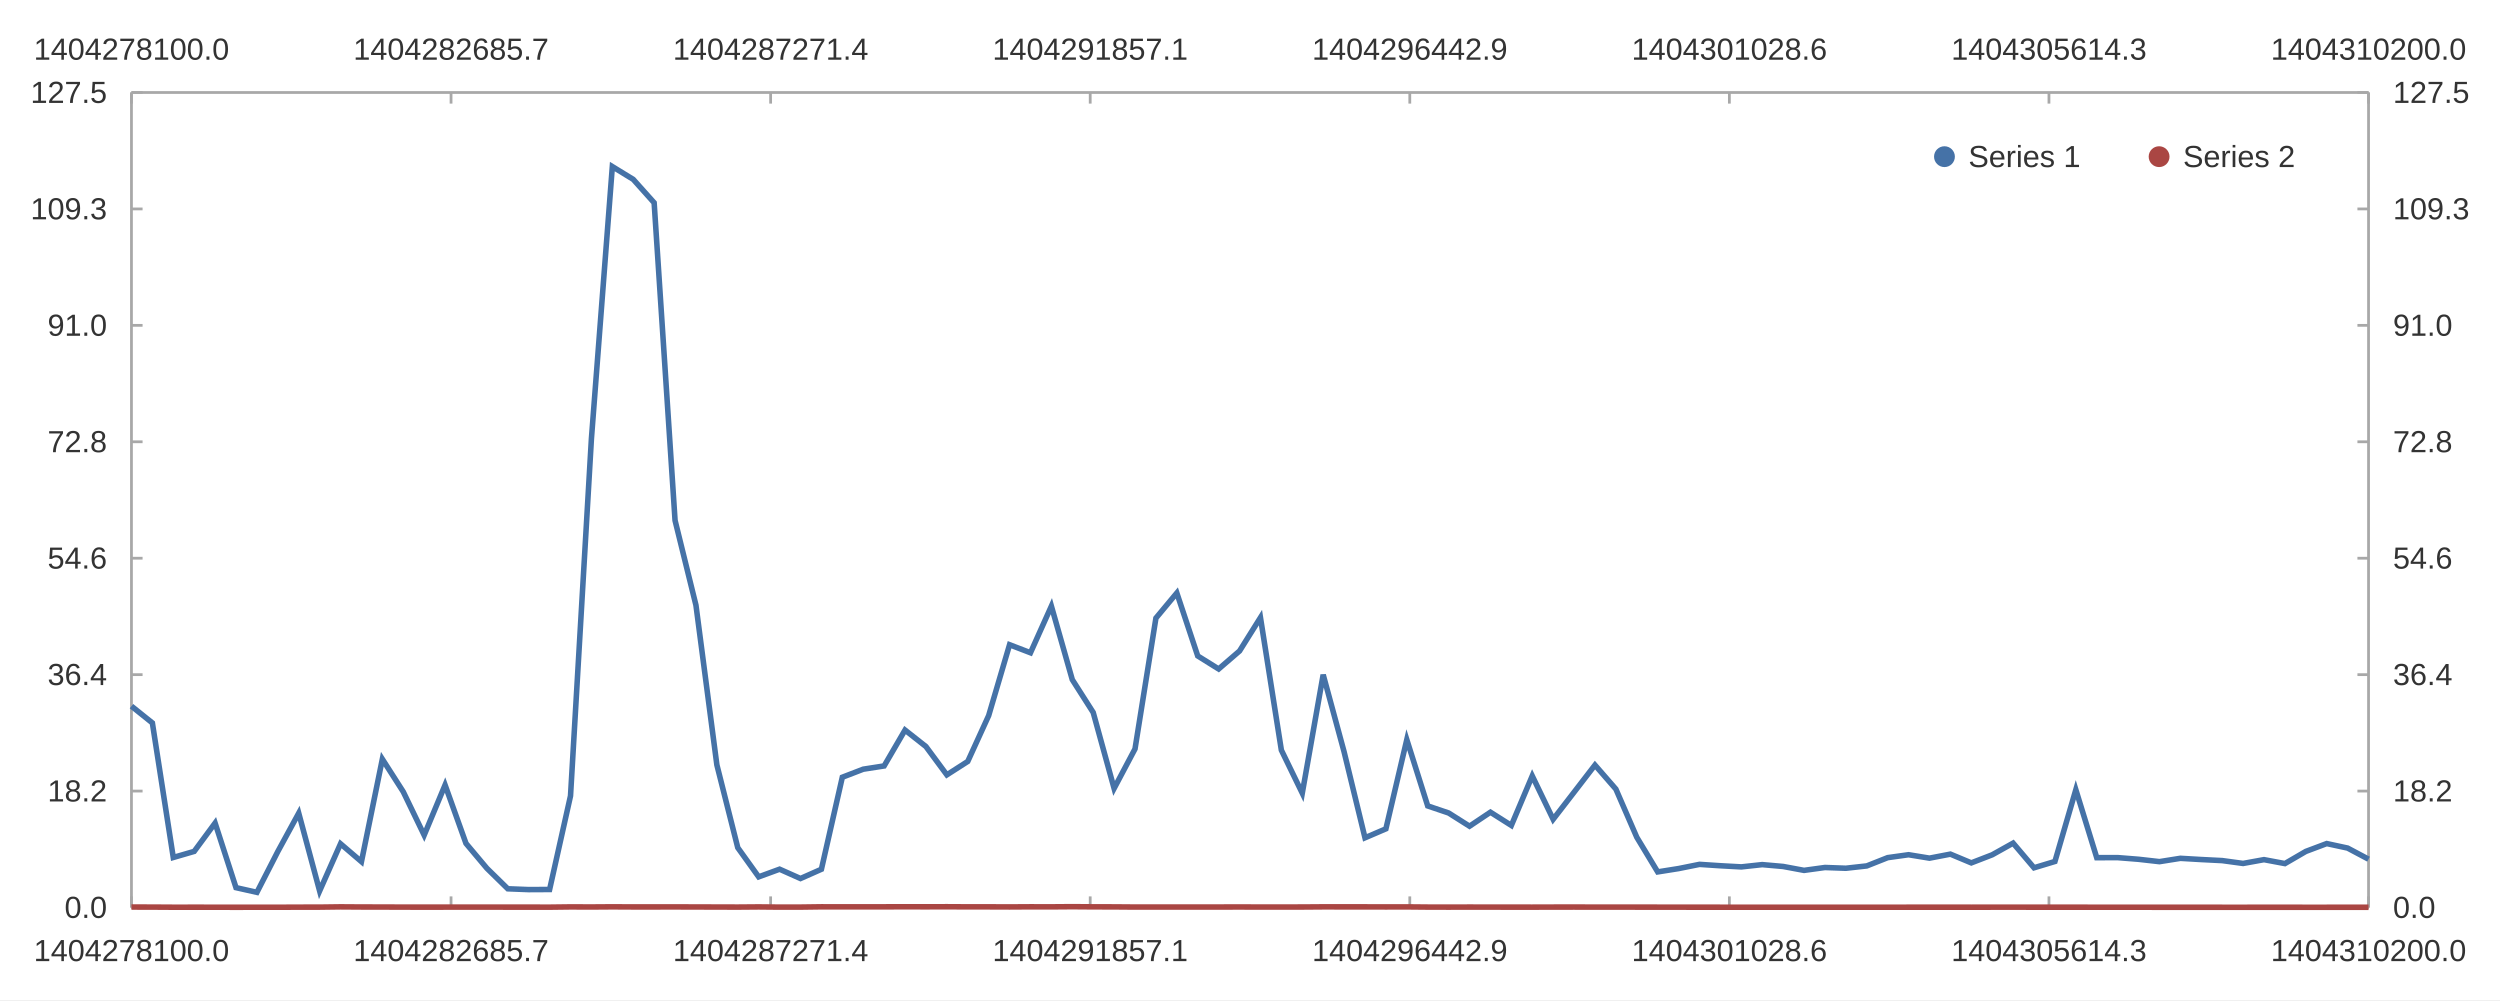
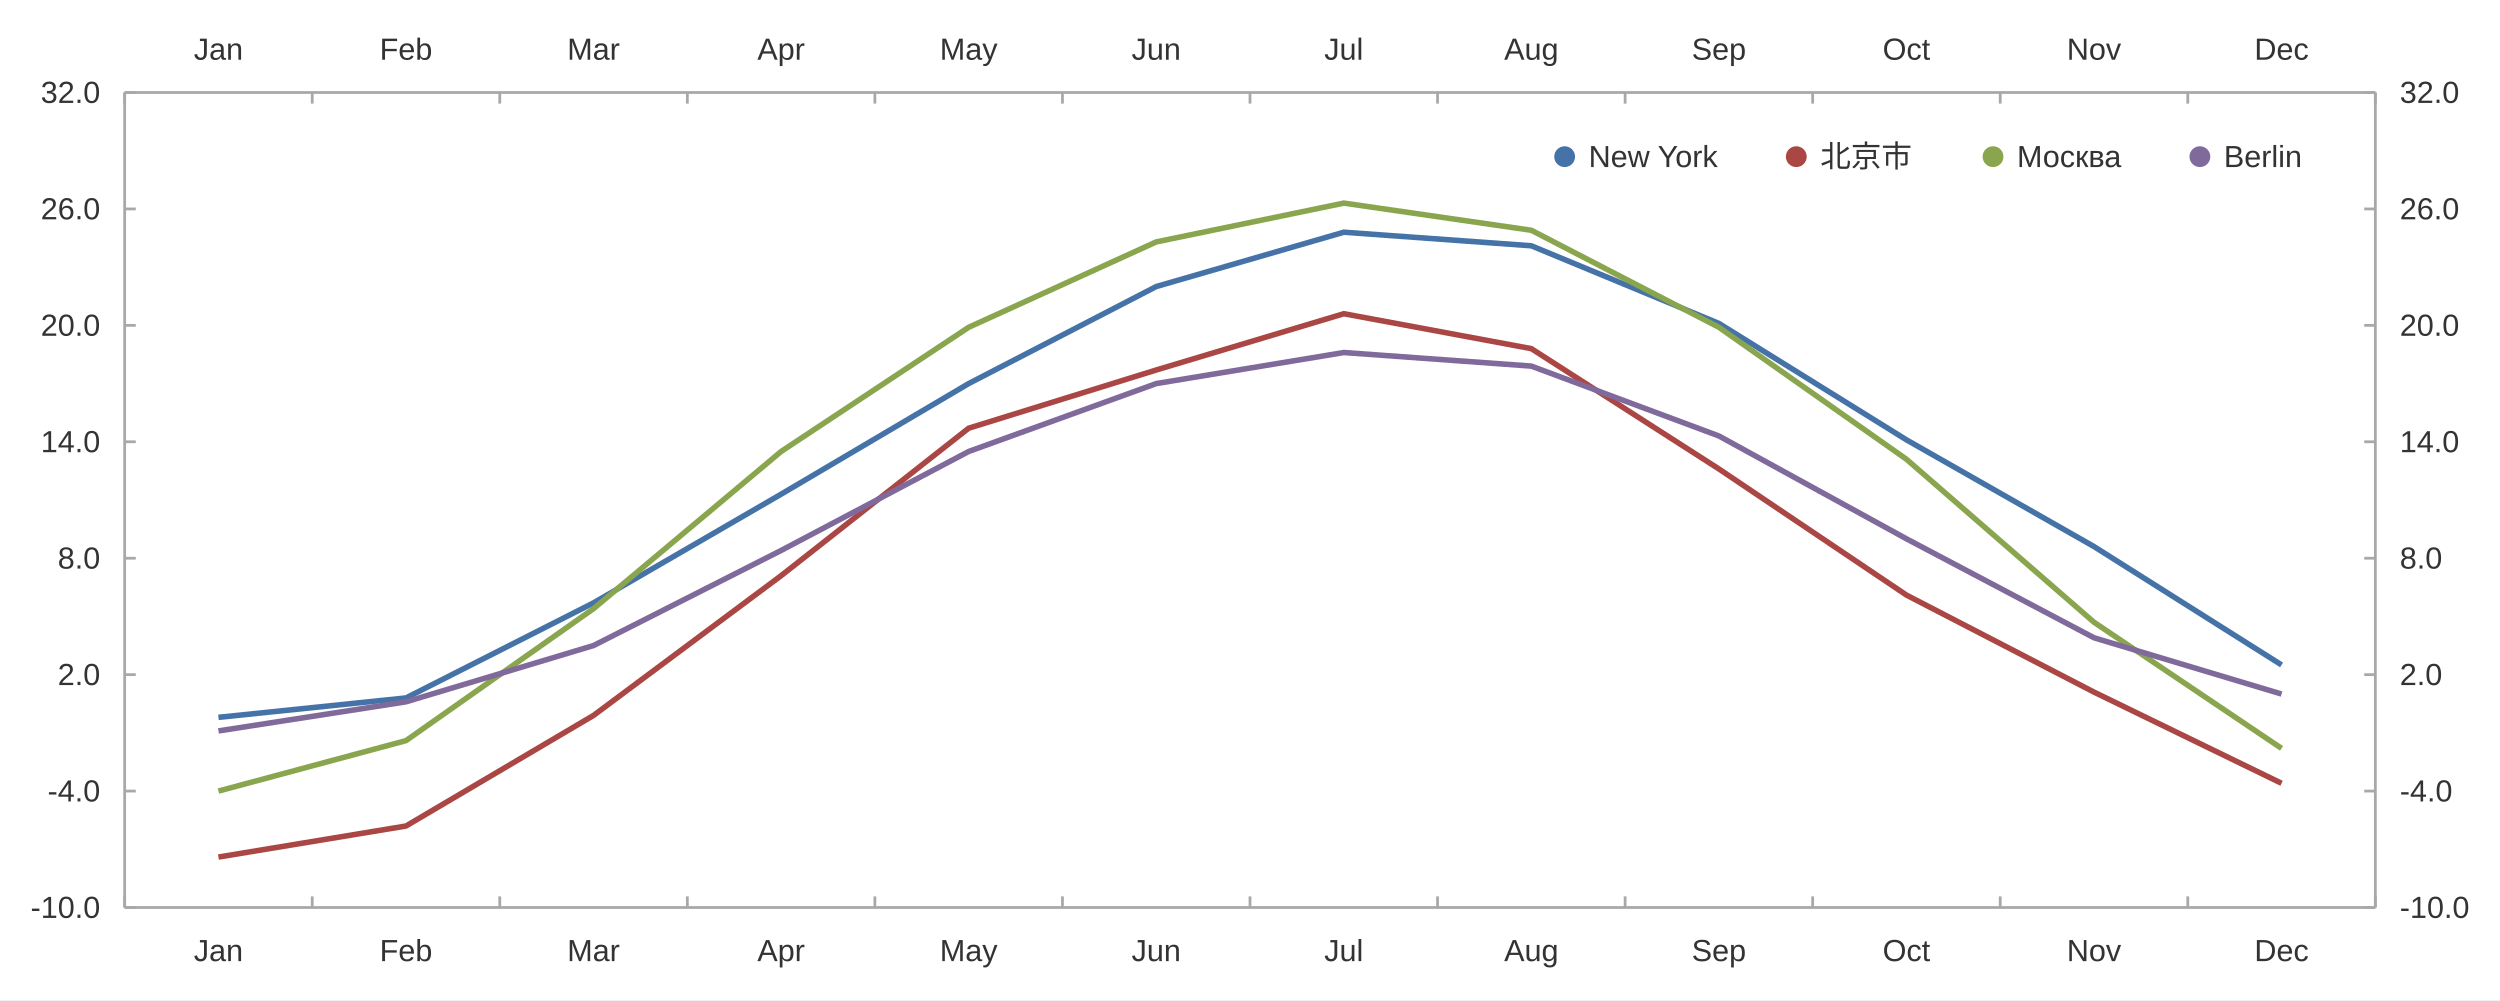
<svg xmlns="http://www.w3.org/2000/svg" width="1200" height="480" viewBox="0 0 1200.0 480.0">
  <rect width="1200" height="480" fill="#ffffff" />
-   <path stroke-width="1.333" stroke="#a8a8a8" fill="none" d="M63.103 44.4 L1136.897 44.4 " />
-   <path stroke-width="1.333" stroke="#a8a8a8" fill="none" d="M63.103 44.4 L63.103 49.733 " />
-   <path stroke-width="1.333" stroke="#a8a8a8" fill="none" d="M216.502 44.4 L216.502 49.733 " />
-   <path stroke-width="1.333" stroke="#a8a8a8" fill="none" d="M369.901 44.4 L369.901 49.733 " />
-   <path stroke-width="1.333" stroke="#a8a8a8" fill="none" d="M523.3 44.4 L523.3 49.733 " />
-   <path stroke-width="1.333" stroke="#a8a8a8" fill="none" d="M676.7 44.4 L676.7 49.733 " />
-   <path stroke-width="1.333" stroke="#a8a8a8" fill="none" d="M830.099 44.4 L830.099 49.733 " />
-   <path stroke-width="1.333" stroke="#a8a8a8" fill="none" d="M983.498 44.4 L983.498 49.733 " />
-   <path stroke-width="1.333" stroke="#a8a8a8" fill="none" d="M1136.897 44.4 L1136.897 49.733 " />
-   <text x="16.205" y="28.667" fill="#333333" font-size="14.667" font-family="Arial,Helvetica,'Helvetica Neue',sans-serif">1404278100.0</text>
-   <text x="169.604" y="28.667" fill="#333333" font-size="14.667" font-family="Arial,Helvetica,'Helvetica Neue',sans-serif">1404282685.7</text>
-   <text x="323.003" y="28.667" fill="#333333" font-size="14.667" font-family="Arial,Helvetica,'Helvetica Neue',sans-serif">1404287271.4</text>
-   <text x="476.402" y="28.667" fill="#333333" font-size="14.667" font-family="Arial,Helvetica,'Helvetica Neue',sans-serif">1404291857.1</text>
-   <text x="629.801" y="28.667" fill="#333333" font-size="14.667" font-family="Arial,Helvetica,'Helvetica Neue',sans-serif">1404296442.9</text>
-   <text x="783.2" y="28.667" fill="#333333" font-size="14.667" font-family="Arial,Helvetica,'Helvetica Neue',sans-serif">1404301028.6</text>
-   <text x="936.599" y="28.667" fill="#333333" font-size="14.667" font-family="Arial,Helvetica,'Helvetica Neue',sans-serif">1404305614.3</text>
-   <text x="1089.998" y="28.667" fill="#333333" font-size="14.667" font-family="Arial,Helvetica,'Helvetica Neue',sans-serif">1404310200.0</text>
-   <path stroke-width="1.333" stroke="#a8a8a8" fill="none" d="M1136.897 44.4 L1136.897 435.6 " />
-   <path stroke-width="1.333" stroke="#a8a8a8" fill="none" d="M1136.897 435.6 L1131.564 435.6 " />
-   <path stroke-width="1.333" stroke="#a8a8a8" fill="none" d="M1136.897 379.714 L1131.564 379.714 " />
-   <path stroke-width="1.333" stroke="#a8a8a8" fill="none" d="M1136.897 323.829 L1131.564 323.829 " />
-   <path stroke-width="1.333" stroke="#a8a8a8" fill="none" d="M1136.897 267.943 L1131.564 267.943 " />
-   <path stroke-width="1.333" stroke="#a8a8a8" fill="none" d="M1136.897 212.057 L1131.564 212.057 " />
-   <path stroke-width="1.333" stroke="#a8a8a8" fill="none" d="M1136.897 156.171 L1131.564 156.171 " />
-   <path stroke-width="1.333" stroke="#a8a8a8" fill="none" d="M1136.897 100.286 L1131.564 100.286 " />
-   <path stroke-width="1.333" stroke="#a8a8a8" fill="none" d="M1136.897 44.4 L1131.564 44.4 " />
-   <text x="1148.63" y="440.6" fill="#333333" font-size="14.667" font-family="Arial,Helvetica,'Helvetica Neue',sans-serif">0.0</text>
-   <text x="1148.63" y="384.714" fill="#333333" font-size="14.667" font-family="Arial,Helvetica,'Helvetica Neue',sans-serif">18.2</text>
-   <text x="1148.63" y="328.829" fill="#333333" font-size="14.667" font-family="Arial,Helvetica,'Helvetica Neue',sans-serif">36.4</text>
-   <text x="1148.63" y="272.943" fill="#333333" font-size="14.667" font-family="Arial,Helvetica,'Helvetica Neue',sans-serif">54.6</text>
-   <text x="1148.63" y="217.057" fill="#333333" font-size="14.667" font-family="Arial,Helvetica,'Helvetica Neue',sans-serif">72.8</text>
-   <text x="1148.63" y="161.171" fill="#333333" font-size="14.667" font-family="Arial,Helvetica,'Helvetica Neue',sans-serif">91.0</text>
-   <text x="1148.63" y="105.286" fill="#333333" font-size="14.667" font-family="Arial,Helvetica,'Helvetica Neue',sans-serif">109.3</text>
-   <text x="1148.63" y="49.4" fill="#333333" font-size="14.667" font-family="Arial,Helvetica,'Helvetica Neue',sans-serif">127.5</text>
-   <path stroke-width="1.333" stroke="#a8a8a8" fill="none" d="M63.103 435.6 L1136.897 435.6 " />
-   <path stroke-width="1.333" stroke="#a8a8a8" fill="none" d="M63.103 435.6 L63.103 430.267 " />
-   <path stroke-width="1.333" stroke="#a8a8a8" fill="none" d="M216.502 435.6 L216.502 430.267 " />
-   <path stroke-width="1.333" stroke="#a8a8a8" fill="none" d="M369.901 435.6 L369.901 430.267 " />
-   <path stroke-width="1.333" stroke="#a8a8a8" fill="none" d="M523.3 435.6 L523.3 430.267 " />
-   <path stroke-width="1.333" stroke="#a8a8a8" fill="none" d="M676.7 435.6 L676.7 430.267 " />
-   <path stroke-width="1.333" stroke="#a8a8a8" fill="none" d="M830.099 435.6 L830.099 430.267 " />
-   <path stroke-width="1.333" stroke="#a8a8a8" fill="none" d="M983.498 435.6 L983.498 430.267 " />
-   <path stroke-width="1.333" stroke="#a8a8a8" fill="none" d="M1136.897 435.6 L1136.897 430.267 " />
-   <text x="16.205" y="461.333" fill="#333333" font-size="14.667" font-family="Arial,Helvetica,'Helvetica Neue',sans-serif">1404278100.0</text>
-   <text x="169.604" y="461.333" fill="#333333" font-size="14.667" font-family="Arial,Helvetica,'Helvetica Neue',sans-serif">1404282685.7</text>
-   <text x="323.003" y="461.333" fill="#333333" font-size="14.667" font-family="Arial,Helvetica,'Helvetica Neue',sans-serif">1404287271.4</text>
-   <text x="476.402" y="461.333" fill="#333333" font-size="14.667" font-family="Arial,Helvetica,'Helvetica Neue',sans-serif">1404291857.1</text>
-   <text x="629.801" y="461.333" fill="#333333" font-size="14.667" font-family="Arial,Helvetica,'Helvetica Neue',sans-serif">1404296442.9</text>
-   <text x="783.2" y="461.333" fill="#333333" font-size="14.667" font-family="Arial,Helvetica,'Helvetica Neue',sans-serif">1404301028.6</text>
-   <text x="936.599" y="461.333" fill="#333333" font-size="14.667" font-family="Arial,Helvetica,'Helvetica Neue',sans-serif">1404305614.3</text>
-   <text x="1089.998" y="461.333" fill="#333333" font-size="14.667" font-family="Arial,Helvetica,'Helvetica Neue',sans-serif">1404310200.0</text>
-   <path stroke-width="1.333" stroke="#a8a8a8" fill="none" d="M63.103 44.4 L63.103 435.6 " />
-   <path stroke-width="1.333" stroke="#a8a8a8" fill="none" d="M63.103 435.6 L68.436 435.6 " />
-   <path stroke-width="1.333" stroke="#a8a8a8" fill="none" d="M63.103 379.714 L68.436 379.714 " />
-   <path stroke-width="1.333" stroke="#a8a8a8" fill="none" d="M63.103 323.829 L68.436 323.829 " />
-   <path stroke-width="1.333" stroke="#a8a8a8" fill="none" d="M63.103 267.943 L68.436 267.943 " />
-   <path stroke-width="1.333" stroke="#a8a8a8" fill="none" d="M63.103 212.057 L68.436 212.057 " />
-   <path stroke-width="1.333" stroke="#a8a8a8" fill="none" d="M63.103 156.171 L68.436 156.171 " />
-   <path stroke-width="1.333" stroke="#a8a8a8" fill="none" d="M63.103 100.286 L68.436 100.286 " />
-   <path stroke-width="1.333" stroke="#a8a8a8" fill="none" d="M63.103 44.4 L68.436 44.4 " />
-   <text x="30.979" y="440.6" fill="#333333" font-size="14.667" font-family="Arial,Helvetica,'Helvetica Neue',sans-serif">0.0</text>
-   <text x="22.823" y="384.714" fill="#333333" font-size="14.667" font-family="Arial,Helvetica,'Helvetica Neue',sans-serif">18.2</text>
-   <text x="22.823" y="328.829" fill="#333333" font-size="14.667" font-family="Arial,Helvetica,'Helvetica Neue',sans-serif">36.4</text>
-   <text x="22.823" y="272.943" fill="#333333" font-size="14.667" font-family="Arial,Helvetica,'Helvetica Neue',sans-serif">54.6</text>
-   <text x="22.823" y="217.057" fill="#333333" font-size="14.667" font-family="Arial,Helvetica,'Helvetica Neue',sans-serif">72.8</text>
-   <text x="22.823" y="161.171" fill="#333333" font-size="14.667" font-family="Arial,Helvetica,'Helvetica Neue',sans-serif">91.0</text>
-   <text x="14.667" y="105.286" fill="#333333" font-size="14.667" font-family="Arial,Helvetica,'Helvetica Neue',sans-serif">109.3</text>
-   <text x="14.667" y="49.4" fill="#333333" font-size="14.667" font-family="Arial,Helvetica,'Helvetica Neue',sans-serif">127.5</text>
-   <path stroke-width="2.667" stroke="#4572a7" fill="none" d="M63.103 338.954 L73.139 347.004 L83.174 411.59 L93.209 408.667 L103.245 395.059 L113.28 426.068 L123.316 428.325 L133.351 408.727 L143.387 390.313 L153.422 427.645 L163.458 405.009 L173.493 413.593 L183.529 364.373 L193.564 380.061 L203.6 400.871 L213.635 376.799 L223.67 404.841 L233.706 416.786 L243.741 426.615 L253.777 427.006 L263.812 426.957 L273.848 382.02 L283.883 210.56 L293.919 79.954 L303.954 86.107 L313.99 97.321 L324.025 249.797 L334.06 290.511 L344.096 367.147 L354.131 406.89 L364.167 420.891 L374.202 417.213 L384.238 421.688 L394.273 417.24 L404.309 373.08 L414.344 369.216 L424.38 367.65 L434.415 350.427 L444.45 358.344 L454.486 371.929 L464.521 365.491 L474.557 343.497 L484.592 309.47 L494.628 313.324 L504.663 290.949 L514.699 326.241 L524.734 341.985 L534.77 378.434 L544.805 359.48 L554.84 296.687 L564.876 284.629 L574.911 314.854 L584.947 321.117 L594.982 312.474 L605.018 296.442 L615.053 360.066 L625.089 380.723 L635.124 323.867 L645.16 360.861 L655.195 402.142 L665.23 397.831 L675.266 355.049 L685.301 386.84 L695.337 390.232 L705.372 396.577 L715.408 389.857 L725.443 396.208 L735.479 372.437 L745.514 393.26 L755.55 380.26 L765.585 367.231 L775.62 378.769 L785.656 401.885 L795.691 418.514 L805.727 416.915 L815.762 414.896 L825.798 415.56 L835.833 416.108 L845.869 415.019 L855.904 415.906 L865.94 417.779 L875.975 416.399 L886.01 416.76 L896.046 415.642 L906.081 411.672 L916.117 410.268 L926.152 411.913 L936.188 409.984 L946.223 414.184 L956.259 410.304 L966.294 404.7 L976.33 416.539 L986.365 413.505 L996.4 379.08 L1006.436 411.686 L1016.471 411.656 L1026.507 412.455 L1036.542 413.589 L1046.578 411.993 L1056.613 412.578 L1066.649 413.085 L1076.684 414.452 L1086.72 412.631 L1096.755 414.517 L1106.791 408.681 L1116.826 404.911 L1126.861 407.08 L1136.897 412.41 " />
-   <path stroke-width="2.667" stroke="#aa4643" fill="none" d="M63.103 435.381 L73.139 435.403 L83.174 435.465 L93.209 435.459 L103.245 435.464 L113.28 435.491 L123.316 435.466 L133.351 435.482 L143.387 435.431 L153.422 435.422 L163.458 435.289 L173.493 435.356 L183.529 435.374 L193.564 435.414 L203.6 435.427 L213.635 435.419 L223.67 435.41 L233.706 435.408 L243.741 435.422 L253.777 435.42 L263.812 435.436 L273.848 435.313 L283.883 435.347 L293.919 435.278 L303.954 435.328 L313.99 435.326 L324.025 435.315 L334.06 435.343 L344.096 435.373 L354.131 435.401 L364.167 435.318 L374.202 435.419 L384.238 435.405 L394.273 435.269 L404.309 435.279 L414.344 435.274 L424.38 435.271 L434.415 435.243 L444.45 435.264 L454.486 435.234 L464.521 435.287 L474.557 435.289 L484.592 435.324 L494.628 435.266 L504.663 435.283 L514.699 435.209 L524.734 435.281 L534.77 435.303 L544.805 435.384 L554.84 435.372 L564.876 435.372 L574.911 435.369 L584.947 435.372 L594.982 435.347 L605.018 435.381 L615.053 435.377 L625.089 435.362 L635.124 435.286 L645.16 435.294 L655.195 435.299 L665.23 435.325 L675.266 435.303 L685.301 435.397 L695.337 435.422 L705.372 435.394 L715.408 435.413 L725.443 435.425 L735.479 435.43 L745.514 435.397 L755.55 435.387 L765.585 435.406 L775.62 435.406 L785.656 435.42 L795.691 435.43 L805.727 435.449 L815.762 435.455 L825.798 435.461 L835.833 435.473 L845.869 435.473 L855.904 435.48 L865.94 435.464 L875.975 435.476 L886.01 435.469 L896.046 435.476 L906.081 435.476 L916.117 435.46 L926.152 435.46 L936.188 435.451 L946.223 435.461 L956.259 435.45 L966.294 435.447 L976.33 435.453 L986.365 435.459 L996.4 435.454 L1006.436 435.467 L1016.471 435.475 L1026.507 435.478 L1036.542 435.485 L1046.578 435.491 L1056.613 435.489 L1066.649 435.494 L1076.684 435.495 L1086.72 435.486 L1096.755 435.483 L1106.791 435.495 L1116.826 435.493 L1126.861 435.487 L1136.897 435.494 " />
-   <path fill="#4572a7" d="M938.341 75.2 M928.341 75.2 a5.0 5.0 0 1 0 10.0 0 a5.0 5.0 0 1 0 -10.0 0 " />
-   <text x="944.841" y="80.2" fill="#333333" font-size="14.667" font-family="Arial,Helvetica,'Helvetica Neue',sans-serif">Series 1</text>
-   <path fill="#aa4643" d="M1041.369 75.2 M1031.369 75.2 a5.0 5.0 0 1 0 10.0 0 a5.0 5.0 0 1 0 -10.0 0 " />
-   <text x="1047.869" y="80.2" fill="#333333" font-size="14.667" font-family="Arial,Helvetica,'Helvetica Neue',sans-serif">Series 2</text>
+   <path stroke-width="1.333" stroke="#a8a8a8" fill="none" d="M59.837 44.4 L1140.162 44.4 " />
+   <path stroke-width="1.333" stroke="#a8a8a8" fill="none" d="M59.837 44.4 L59.837 49.733 " />
+   <path stroke-width="1.333" stroke="#a8a8a8" fill="none" d="M149.865 44.4 L149.865 49.733 " />
+   <path stroke-width="1.333" stroke="#a8a8a8" fill="none" d="M239.892 44.4 L239.892 49.733 " />
+   <path stroke-width="1.333" stroke="#a8a8a8" fill="none" d="M329.919 44.4 L329.919 49.733 " />
+   <path stroke-width="1.333" stroke="#a8a8a8" fill="none" d="M419.946 44.4 L419.946 49.733 " />
+   <path stroke-width="1.333" stroke="#a8a8a8" fill="none" d="M509.973 44.4 L509.973 49.733 " />
+   <path stroke-width="1.333" stroke="#a8a8a8" fill="none" d="M600.0 44.4 L600.0 49.733 " />
+   <path stroke-width="1.333" stroke="#a8a8a8" fill="none" d="M690.027 44.4 L690.027 49.733 " />
+   <path stroke-width="1.333" stroke="#a8a8a8" fill="none" d="M780.054 44.4 L780.054 49.733 " />
+   <path stroke-width="1.333" stroke="#a8a8a8" fill="none" d="M870.081 44.4 L870.081 49.733 " />
+   <path stroke-width="1.333" stroke="#a8a8a8" fill="none" d="M960.108 44.4 L960.108 49.733 " />
+   <path stroke-width="1.333" stroke="#a8a8a8" fill="none" d="M1050.135 44.4 L1050.135 49.733 " />
+   <path stroke-width="1.333" stroke="#a8a8a8" fill="none" d="M1140.162 44.4 L1140.162 49.733 " />
+   <text x="93.023" y="28.667" fill="#333333" font-size="14.667" font-family="Arial,Helvetica,'Helvetica Neue',sans-serif">Jan</text>
+   <text x="182.238" y="28.667" fill="#333333" font-size="14.667" font-family="Arial,Helvetica,'Helvetica Neue',sans-serif">Feb</text>
+   <text x="272.272" y="28.667" fill="#333333" font-size="14.667" font-family="Arial,Helvetica,'Helvetica Neue',sans-serif">Mar</text>
+   <text x="363.518" y="28.667" fill="#333333" font-size="14.667" font-family="Arial,Helvetica,'Helvetica Neue',sans-serif">Apr</text>
+   <text x="451.1" y="28.667" fill="#333333" font-size="14.667" font-family="Arial,Helvetica,'Helvetica Neue',sans-serif">May</text>
+   <text x="543.158" y="28.667" fill="#333333" font-size="14.667" font-family="Arial,Helvetica,'Helvetica Neue',sans-serif">Jun</text>
+   <text x="635.631" y="28.667" fill="#333333" font-size="14.667" font-family="Arial,Helvetica,'Helvetica Neue',sans-serif">Jul</text>
+   <text x="721.994" y="28.667" fill="#333333" font-size="14.667" font-family="Arial,Helvetica,'Helvetica Neue',sans-serif">Aug</text>
+   <text x="812.021" y="28.667" fill="#333333" font-size="14.667" font-family="Arial,Helvetica,'Helvetica Neue',sans-serif">Sep</text>
+   <text x="903.681" y="28.667" fill="#333333" font-size="14.667" font-family="Arial,Helvetica,'Helvetica Neue',sans-serif">Oct</text>
+   <text x="992.075" y="28.667" fill="#333333" font-size="14.667" font-family="Arial,Helvetica,'Helvetica Neue',sans-serif">Nov</text>
+   <text x="1082.102" y="28.667" fill="#333333" font-size="14.667" font-family="Arial,Helvetica,'Helvetica Neue',sans-serif">Dec</text>
+   <path stroke-width="1.333" stroke="#a8a8a8" fill="none" d="M1140.162 44.4 L1140.162 435.6 " />
+   <path stroke-width="1.333" stroke="#a8a8a8" fill="none" d="M1140.162 435.6 L1134.829 435.6 " />
+   <path stroke-width="1.333" stroke="#a8a8a8" fill="none" d="M1140.162 379.714 L1134.829 379.714 " />
+   <path stroke-width="1.333" stroke="#a8a8a8" fill="none" d="M1140.162 323.829 L1134.829 323.829 " />
+   <path stroke-width="1.333" stroke="#a8a8a8" fill="none" d="M1140.162 267.943 L1134.829 267.943 " />
+   <path stroke-width="1.333" stroke="#a8a8a8" fill="none" d="M1140.162 212.057 L1134.829 212.057 " />
+   <path stroke-width="1.333" stroke="#a8a8a8" fill="none" d="M1140.162 156.171 L1134.829 156.171 " />
+   <path stroke-width="1.333" stroke="#a8a8a8" fill="none" d="M1140.162 100.286 L1134.829 100.286 " />
+   <path stroke-width="1.333" stroke="#a8a8a8" fill="none" d="M1140.162 44.4 L1134.829 44.4 " />
+   <text x="1151.896" y="440.6" fill="#333333" font-size="14.667" font-family="Arial,Helvetica,'Helvetica Neue',sans-serif">-10.0</text>
+   <text x="1151.896" y="384.714" fill="#333333" font-size="14.667" font-family="Arial,Helvetica,'Helvetica Neue',sans-serif">-4.0</text>
+   <text x="1151.896" y="328.829" fill="#333333" font-size="14.667" font-family="Arial,Helvetica,'Helvetica Neue',sans-serif">2.0</text>
+   <text x="1151.896" y="272.943" fill="#333333" font-size="14.667" font-family="Arial,Helvetica,'Helvetica Neue',sans-serif">8.0</text>
+   <text x="1151.896" y="217.057" fill="#333333" font-size="14.667" font-family="Arial,Helvetica,'Helvetica Neue',sans-serif">14.0</text>
+   <text x="1151.896" y="161.171" fill="#333333" font-size="14.667" font-family="Arial,Helvetica,'Helvetica Neue',sans-serif">20.0</text>
+   <text x="1151.896" y="105.286" fill="#333333" font-size="14.667" font-family="Arial,Helvetica,'Helvetica Neue',sans-serif">26.0</text>
+   <text x="1151.896" y="49.4" fill="#333333" font-size="14.667" font-family="Arial,Helvetica,'Helvetica Neue',sans-serif">32.0</text>
+   <path stroke-width="1.333" stroke="#a8a8a8" fill="none" d="M59.837 435.6 L1140.162 435.6 " />
+   <path stroke-width="1.333" stroke="#a8a8a8" fill="none" d="M59.837 435.6 L59.837 430.267 " />
+   <path stroke-width="1.333" stroke="#a8a8a8" fill="none" d="M149.865 435.6 L149.865 430.267 " />
+   <path stroke-width="1.333" stroke="#a8a8a8" fill="none" d="M239.892 435.6 L239.892 430.267 " />
+   <path stroke-width="1.333" stroke="#a8a8a8" fill="none" d="M329.919 435.6 L329.919 430.267 " />
+   <path stroke-width="1.333" stroke="#a8a8a8" fill="none" d="M419.946 435.6 L419.946 430.267 " />
+   <path stroke-width="1.333" stroke="#a8a8a8" fill="none" d="M509.973 435.6 L509.973 430.267 " />
+   <path stroke-width="1.333" stroke="#a8a8a8" fill="none" d="M600.0 435.6 L600.0 430.267 " />
+   <path stroke-width="1.333" stroke="#a8a8a8" fill="none" d="M690.027 435.6 L690.027 430.267 " />
+   <path stroke-width="1.333" stroke="#a8a8a8" fill="none" d="M780.054 435.6 L780.054 430.267 " />
+   <path stroke-width="1.333" stroke="#a8a8a8" fill="none" d="M870.081 435.6 L870.081 430.267 " />
+   <path stroke-width="1.333" stroke="#a8a8a8" fill="none" d="M960.108 435.6 L960.108 430.267 " />
+   <path stroke-width="1.333" stroke="#a8a8a8" fill="none" d="M1050.135 435.6 L1050.135 430.267 " />
+   <path stroke-width="1.333" stroke="#a8a8a8" fill="none" d="M1140.162 435.6 L1140.162 430.267 " />
+   <text x="93.023" y="461.333" fill="#333333" font-size="14.667" font-family="Arial,Helvetica,'Helvetica Neue',sans-serif">Jan</text>
+   <text x="182.238" y="461.333" fill="#333333" font-size="14.667" font-family="Arial,Helvetica,'Helvetica Neue',sans-serif">Feb</text>
+   <text x="272.272" y="461.333" fill="#333333" font-size="14.667" font-family="Arial,Helvetica,'Helvetica Neue',sans-serif">Mar</text>
+   <text x="363.518" y="461.333" fill="#333333" font-size="14.667" font-family="Arial,Helvetica,'Helvetica Neue',sans-serif">Apr</text>
+   <text x="451.1" y="461.333" fill="#333333" font-size="14.667" font-family="Arial,Helvetica,'Helvetica Neue',sans-serif">May</text>
+   <text x="543.158" y="461.333" fill="#333333" font-size="14.667" font-family="Arial,Helvetica,'Helvetica Neue',sans-serif">Jun</text>
+   <text x="635.631" y="461.333" fill="#333333" font-size="14.667" font-family="Arial,Helvetica,'Helvetica Neue',sans-serif">Jul</text>
+   <text x="721.994" y="461.333" fill="#333333" font-size="14.667" font-family="Arial,Helvetica,'Helvetica Neue',sans-serif">Aug</text>
+   <text x="812.021" y="461.333" fill="#333333" font-size="14.667" font-family="Arial,Helvetica,'Helvetica Neue',sans-serif">Sep</text>
+   <text x="903.681" y="461.333" fill="#333333" font-size="14.667" font-family="Arial,Helvetica,'Helvetica Neue',sans-serif">Oct</text>
+   <text x="992.075" y="461.333" fill="#333333" font-size="14.667" font-family="Arial,Helvetica,'Helvetica Neue',sans-serif">Nov</text>
+   <text x="1082.102" y="461.333" fill="#333333" font-size="14.667" font-family="Arial,Helvetica,'Helvetica Neue',sans-serif">Dec</text>
+   <path stroke-width="1.333" stroke="#a8a8a8" fill="none" d="M59.837 44.4 L59.837 435.6 " />
+   <path stroke-width="1.333" stroke="#a8a8a8" fill="none" d="M59.837 435.6 L65.171 435.6 " />
+   <path stroke-width="1.333" stroke="#a8a8a8" fill="none" d="M59.837 379.714 L65.171 379.714 " />
+   <path stroke-width="1.333" stroke="#a8a8a8" fill="none" d="M59.837 323.829 L65.171 323.829 " />
+   <path stroke-width="1.333" stroke="#a8a8a8" fill="none" d="M59.837 267.943 L65.171 267.943 " />
+   <path stroke-width="1.333" stroke="#a8a8a8" fill="none" d="M59.837 212.057 L65.171 212.057 " />
+   <path stroke-width="1.333" stroke="#a8a8a8" fill="none" d="M59.837 156.171 L65.171 156.171 " />
+   <path stroke-width="1.333" stroke="#a8a8a8" fill="none" d="M59.837 100.286 L65.171 100.286 " />
+   <path stroke-width="1.333" stroke="#a8a8a8" fill="none" d="M59.837 44.4 L65.171 44.4 " />
+   <text x="14.667" y="440.6" fill="#333333" font-size="14.667" font-family="Arial,Helvetica,'Helvetica Neue',sans-serif">-10.0</text>
+   <text x="22.823" y="384.714" fill="#333333" font-size="14.667" font-family="Arial,Helvetica,'Helvetica Neue',sans-serif">-4.0</text>
+   <text x="27.714" y="328.829" fill="#333333" font-size="14.667" font-family="Arial,Helvetica,'Helvetica Neue',sans-serif">2.0</text>
+   <text x="27.714" y="272.943" fill="#333333" font-size="14.667" font-family="Arial,Helvetica,'Helvetica Neue',sans-serif">8.0</text>
+   <text x="19.557" y="217.057" fill="#333333" font-size="14.667" font-family="Arial,Helvetica,'Helvetica Neue',sans-serif">14.0</text>
+   <text x="19.557" y="161.171" fill="#333333" font-size="14.667" font-family="Arial,Helvetica,'Helvetica Neue',sans-serif">20.0</text>
+   <text x="19.557" y="105.286" fill="#333333" font-size="14.667" font-family="Arial,Helvetica,'Helvetica Neue',sans-serif">26.0</text>
+   <text x="19.557" y="49.4" fill="#333333" font-size="14.667" font-family="Arial,Helvetica,'Helvetica Neue',sans-serif">32.0</text>
+   <path stroke-width="2.667" stroke="#4572a7" fill="none" d="M104.851 344.32 L194.878 335.006 L284.905 289.366 L374.932 237.206 L464.959 184.114 L554.986 137.543 L645.014 111.463 L735.041 117.983 L825.068 155.24 L915.095 211.126 L1005.122 262.354 L1095.149 319.171 " />
+   <path stroke-width="2.667" stroke="#aa4643" fill="none" d="M104.851 411.383 L194.878 396.48 L284.905 343.389 L374.932 276.326 L464.959 205.537 L554.986 177.594 L645.014 150.583 L735.041 167.349 L825.068 225.097 L915.095 285.64 L1005.122 332.211 L1095.149 375.989 " />
+   <path stroke-width="2.667" stroke="#89a54e" fill="none" d="M104.851 379.714 L194.878 355.497 L284.905 292.16 L374.932 216.714 L464.959 157.103 L554.986 116.12 L645.014 97.491 L735.041 110.531 L825.068 157.103 L915.095 220.44 L1005.122 298.68 L1095.149 359.223 " />
+   <path stroke-width="2.667" stroke="#80699b" fill="none" d="M104.851 350.84 L194.878 336.869 L284.905 309.857 L374.932 264.217 L464.959 216.714 L554.986 184.114 L645.014 169.211 L735.041 175.731 L825.068 209.263 L915.095 258.629 L1005.122 306.131 L1095.149 333.143 " />
+   <path fill="#4572a7" d="M756.034 75.2 M746.034 75.2 a5.0 5.0 0 1 0 10.0 0 a5.0 5.0 0 1 0 -10.0 0 " />
+   <text x="762.534" y="80.2" fill="#333333" font-size="14.667" font-family="Arial,Helvetica,'Helvetica Neue',sans-serif">New York</text>
+   <path fill="#aa4643" d="M867.219 75.2 M857.219 75.2 a5.0 5.0 0 1 0 10.0 0 a5.0 5.0 0 1 0 -10.0 0 " />
+   <text x="873.719" y="80.2" fill="#333333" font-size="14.667" font-family="Arial,Helvetica,'Helvetica Neue',sans-serif">北京市   </text>
+   <path fill="#89a54e" d="M961.653 75.2 M951.653 75.2 a5.0 5.0 0 1 0 10.0 0 a5.0 5.0 0 1 0 -10.0 0 " />
+   <text x="968.153" y="80.2" fill="#333333" font-size="14.667" font-family="Arial,Helvetica,'Helvetica Neue',sans-serif">Москва</text>
+   <path fill="#80699b" d="M1060.947 75.2 M1050.947 75.2 a5.0 5.0 0 1 0 10.0 0 a5.0 5.0 0 1 0 -10.0 0 " />
+   <text x="1067.447" y="80.2" fill="#333333" font-size="14.667" font-family="Arial,Helvetica,'Helvetica Neue',sans-serif">Berlin</text>
</svg>
